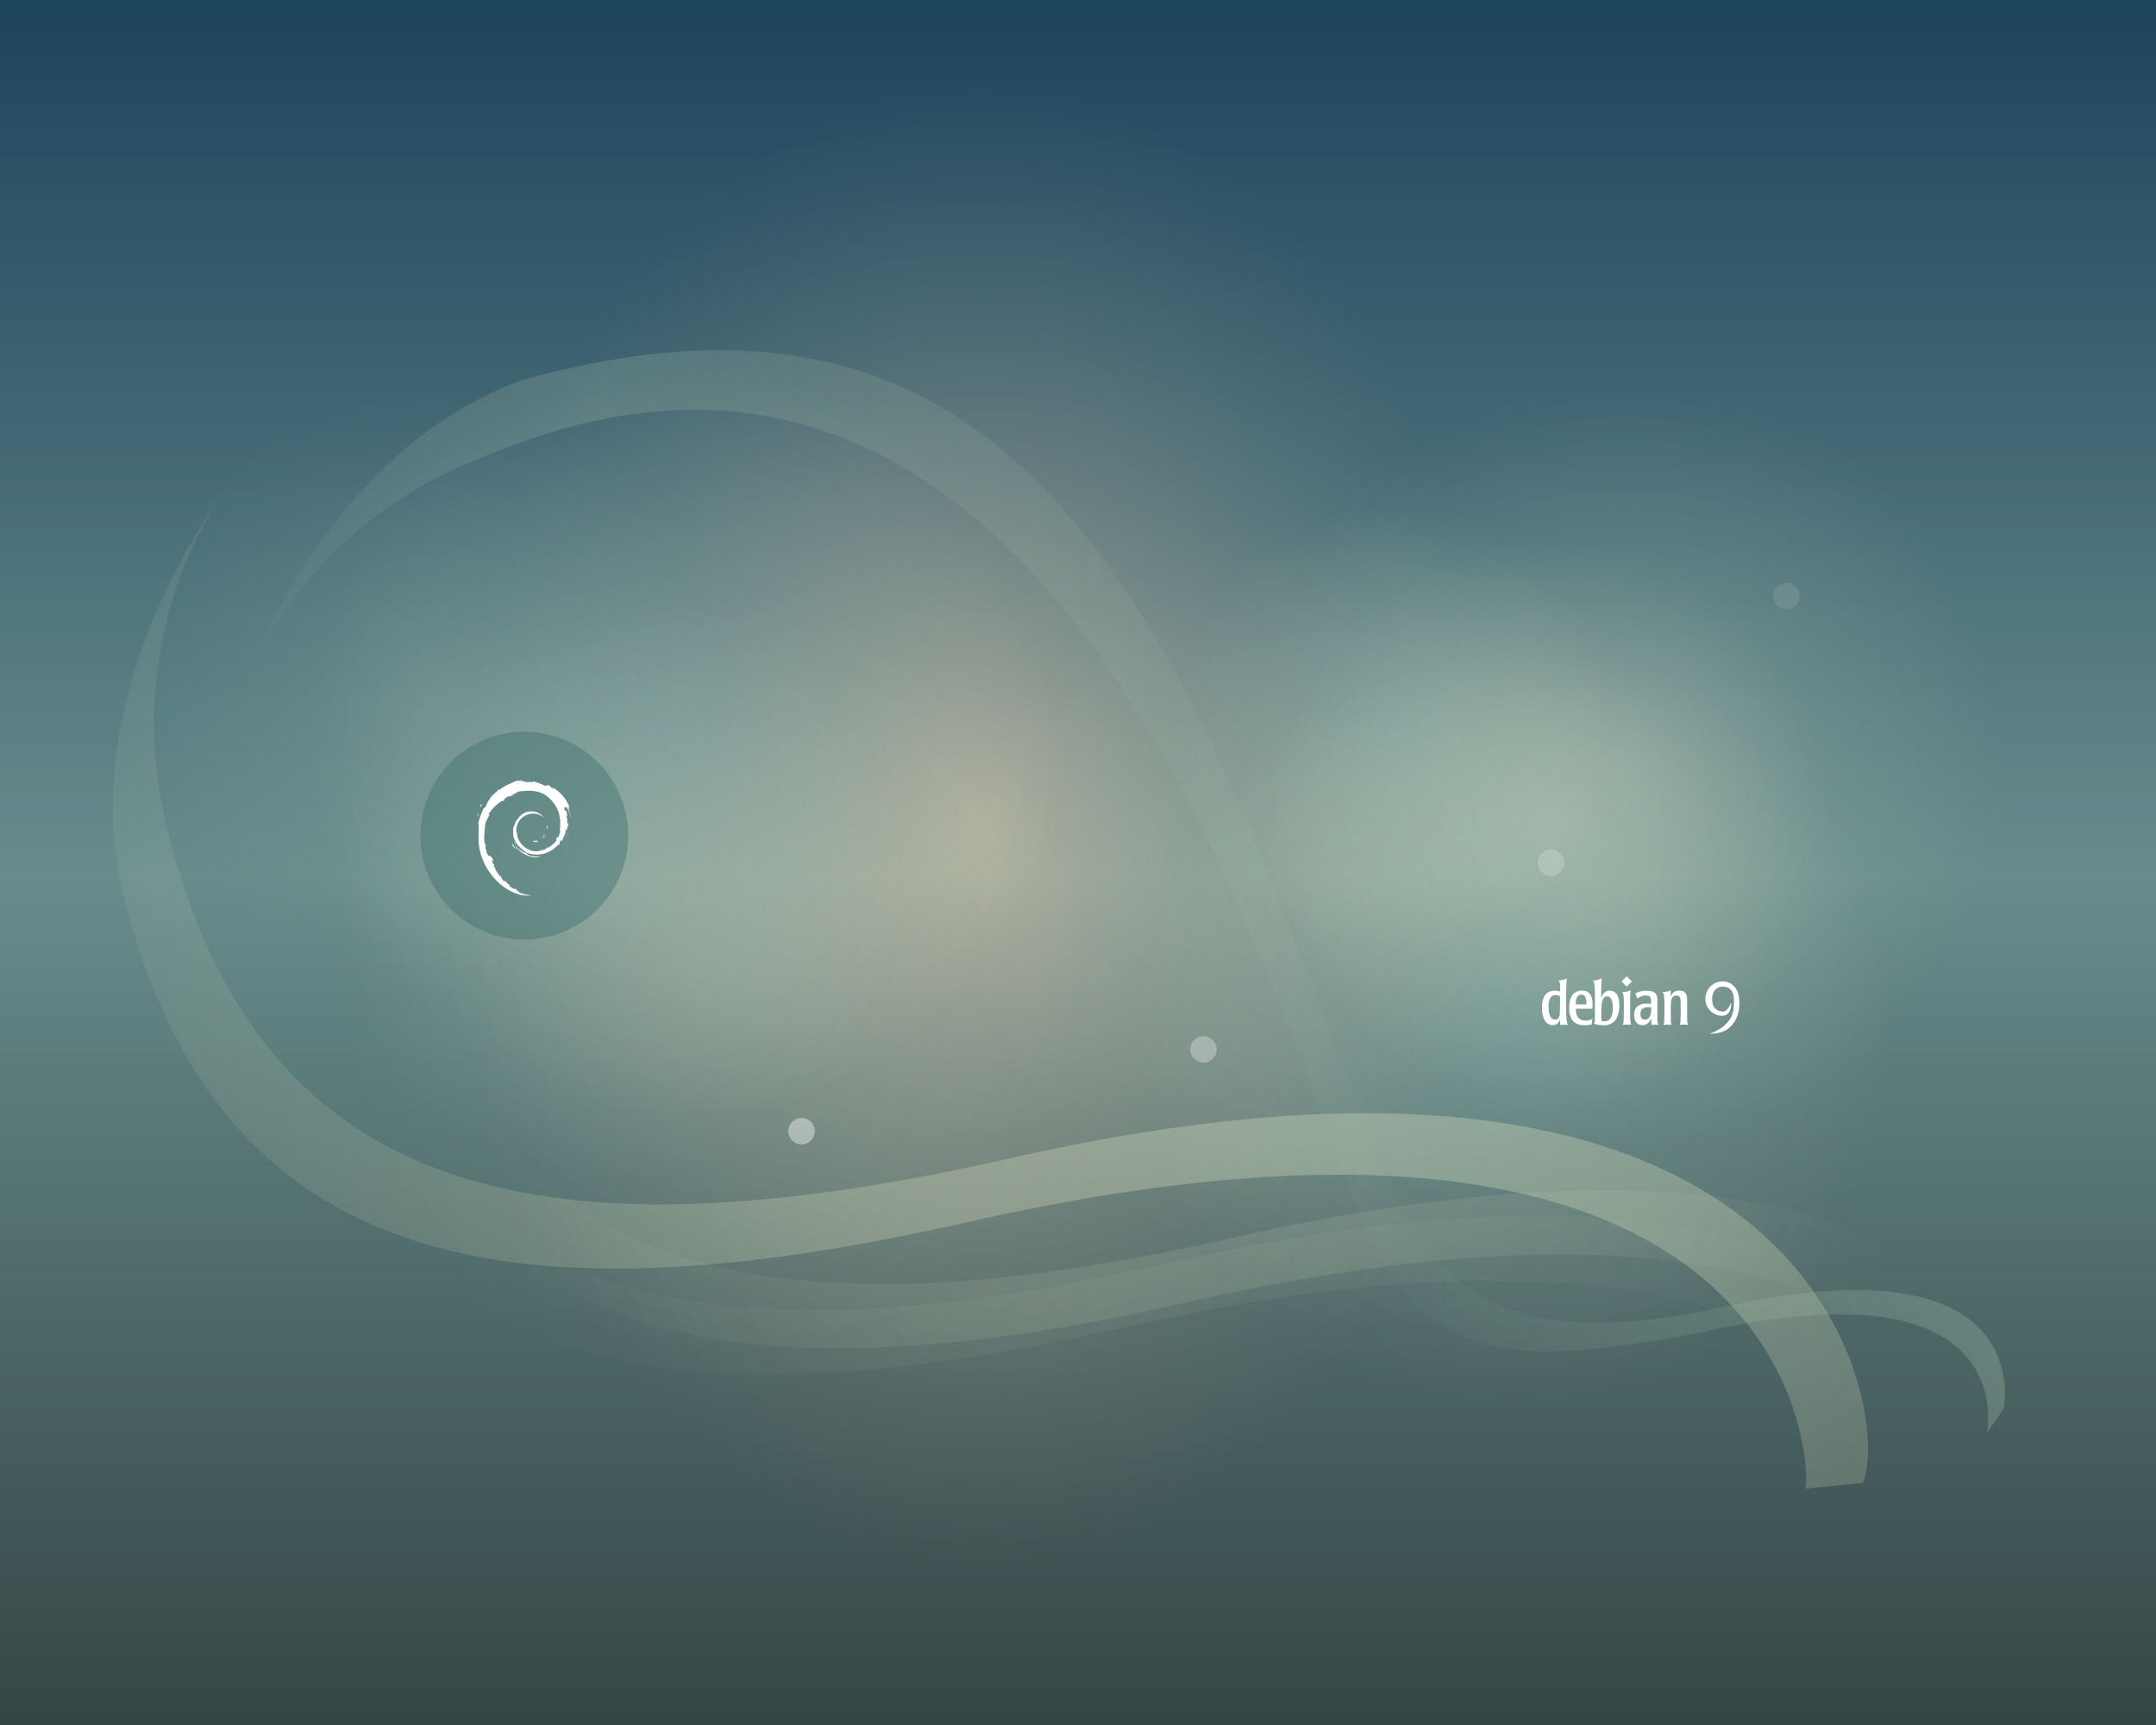
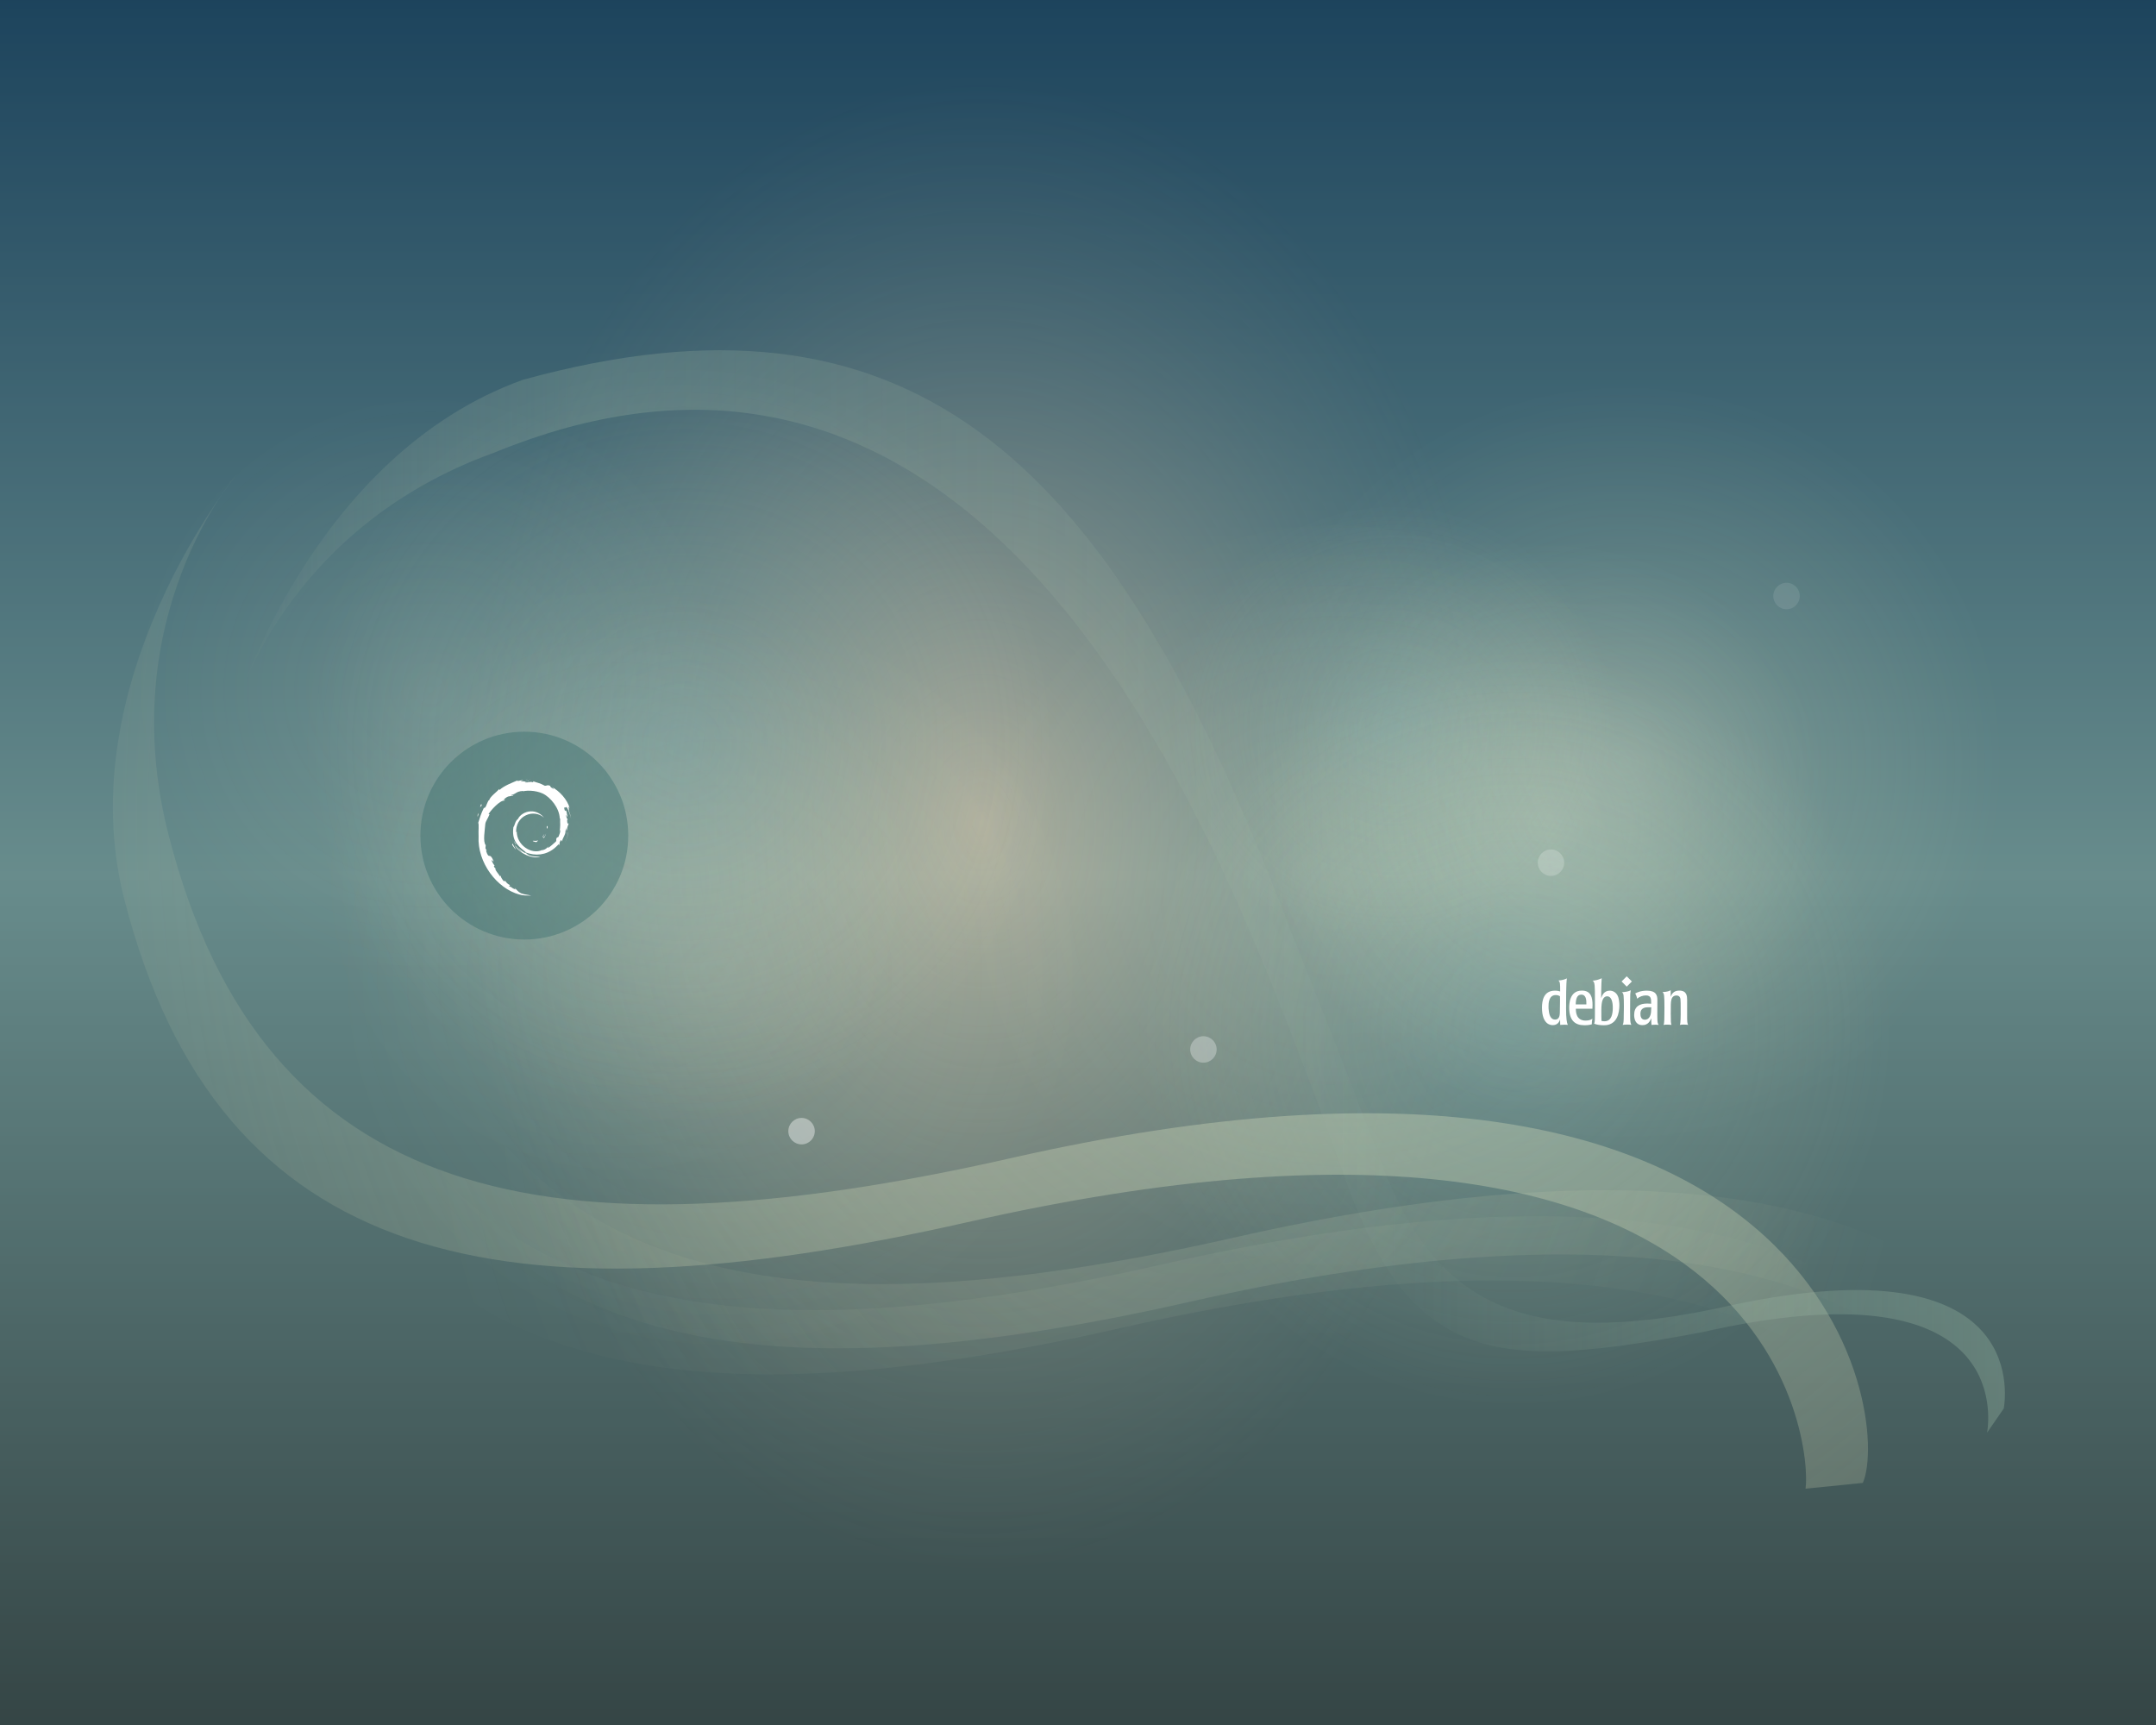
<svg xmlns="http://www.w3.org/2000/svg" version="1.1" id="root" x="0px" y="0px" width="1280px" height="1024px" viewBox="0 0 1280 1024" enable-background="new 0 0 1280 1024" xml:space="preserve">
  <defs id="defs188" />
  <g id="background">
    <g id="background_1_">
      <linearGradient id="SVGID_1_" gradientUnits="userSpaceOnUse" x1="-1092.074" y1="-4116.102" x2="-1092.074" y2="-3077.232" gradientTransform="matrix(1 0 0 1 1735.078 4114.278)">
        <stop offset="0" style="stop-color:#133356" id="stop6" />
        <stop offset="0.502" style="stop-color:#7C9999" id="stop8" />
        <stop offset="1" style="stop-color:#333333" id="stop10" />
      </linearGradient>
      <rect x="-2.713" y="-4.328" fill="url(#SVGID_1_)" width="1291.435" height="1040.815" id="rect12" />
    </g>
    <g id="Layer_4">
      <radialGradient id="SVGID_2_" cx="-822.219" cy="-3050.502" r="580.923" gradientTransform="matrix(1.0845 0 0 1.5614 1474.369 5251.749)" gradientUnits="userSpaceOnUse">
        <stop offset="0" style="stop-color:#E4C8A5;stop-opacity:0.5" id="stop16" />
        <stop offset="0.143" style="stop-color:#AEAB93;stop-opacity:0.437" id="stop18" />
        <stop offset="0.38" style="stop-color:#587E77;stop-opacity:0.333" id="stop20" />
        <stop offset="0.488" style="stop-color:#366C6C;stop-opacity:0.286" id="stop22" />
      </radialGradient>
      <rect x="-2.713" y="-3.678" fill="url(#SVGID_2_)" width="1291.435" height="1039.841" id="rect24" />
    </g>
  </g>
  <g id="glows">
    <radialGradient id="SVGID_3_" cx="-814.894" cy="-3624.531" r="167.324" gradientTransform="matrix(1 0 0 1 1735.078 4114.278)" gradientUnits="userSpaceOnUse">
      <stop offset="0" style="stop-color:#FFFCDD" id="stop28" />
      <stop offset="1" style="stop-color:#FEF9C8;stop-opacity:0" id="stop30" />
    </radialGradient>
    <path opacity="0.2" fill="url(#SVGID_3_)" enable-background="new    " d="M920.181,322.426c92.412,0,167.33,74.917,167.33,167.329   c0,92.405-74.918,167.315-167.33,167.315c-92.405,0-167.322-74.911-167.322-167.312   C752.854,397.342,827.771,322.426,920.181,322.426z" id="path32" />
    <radialGradient id="SVGID_4_" cx="-907.822" cy="-3682.109" r="132.441" gradientTransform="matrix(1 0 0 1 1735.078 4114.278)" gradientUnits="userSpaceOnUse">
      <stop offset="0" style="stop-color:#99CCCC" id="stop35" />
      <stop offset="1" style="stop-color:#FEF9C8;stop-opacity:0" id="stop37" />
    </radialGradient>
    <path opacity="0.2" fill="url(#SVGID_4_)" enable-background="new    " d="M827.255,299.728   c73.143,0,132.441,59.296,132.441,132.445c0,73.147-59.3,132.437-132.441,132.437c-73.143,0-132.438-59.29-132.438-132.437   C694.815,359.023,754.112,299.728,827.255,299.728z" id="path39" />
    <radialGradient id="SVGID_5_" cx="-1479.487" cy="-3704.885" r="175.592" gradientTransform="matrix(1 0 0 1 1735.078 4114.278)" gradientUnits="userSpaceOnUse">
      <stop offset="0" style="stop-color:#FFFCDD" id="stop42" />
      <stop offset="1" style="stop-color:#FEF9C8;stop-opacity:0" id="stop44" />
    </radialGradient>
    <circle opacity="0.1" fill="url(#SVGID_5_)" enable-background="new    " cx="255.59" cy="409.394" r="175.592" id="circle46" />
    <radialGradient id="SVGID_6_" cx="-1366.821" cy="-3591.592" r="175.59" gradientTransform="matrix(1 0 0 1 1735.078 4114.278)" gradientUnits="userSpaceOnUse">
      <stop offset="0" style="stop-color:#FFFCDD" id="stop49" />
      <stop offset="1" style="stop-color:#FEF9C8;stop-opacity:0" id="stop51" />
    </radialGradient>
    <path opacity="0.1" fill="url(#SVGID_6_)" enable-background="new    " d="M368.257,347.098   c96.978,0,175.592,78.615,175.592,175.592c0,96.972-78.614,175.586-175.592,175.586c-96.977,0-175.592-78.614-175.592-175.586   C192.665,425.712,271.281,347.098,368.257,347.098z" id="path53" />
    <radialGradient id="SVGID_7_" cx="-1309.093" cy="-3535.96" r="224.629" gradientTransform="matrix(1 0 0 1 1735.078 4114.278)" gradientUnits="userSpaceOnUse">
      <stop offset="0" style="stop-color:#FFFCDD" id="stop56" />
      <stop offset="1" style="stop-color:#FEF9C8;stop-opacity:0" id="stop58" />
    </radialGradient>
    <path opacity="0.1" fill="url(#SVGID_7_)" enable-background="new    " d="M425.991,353.691   c124.057,0,224.625,100.573,224.625,224.627c0,124.055-100.569,224.628-224.625,224.628   c-124.063,0-224.636-100.572-224.636-224.628C201.355,454.263,301.927,353.691,425.991,353.691z" id="path60" />
    <radialGradient id="SVGID_8_" cx="-942.637" cy="-3582.568" r="224.627" gradientTransform="matrix(1 0 0 1 1735.078 4114.278)" gradientUnits="userSpaceOnUse">
      <stop offset="0" style="stop-color:#FFFCDD" id="stop63" />
      <stop offset="1" style="stop-color:#FEF9C8;stop-opacity:0" id="stop65" />
    </radialGradient>
    <path opacity="0.1" fill="url(#SVGID_8_)" enable-background="new    " d="M792.439,307.086   c124.059,0,224.631,100.57,224.631,224.633c0,124.054-100.572,224.616-224.631,224.616c-124.056,0-224.626-100.565-224.626-224.615   C567.812,407.658,668.384,307.086,792.439,307.086z" id="path67" />
    <radialGradient id="SVGID_9_" cx="-1330.159" cy="-3672.457" r="224.629" gradientTransform="matrix(1 0 0 1 1735.078 4114.278)" gradientUnits="userSpaceOnUse">
      <stop offset="0" style="stop-color:#99CCCC" id="stop70" />
      <stop offset="1" style="stop-color:#FEF9C8;stop-opacity:0" id="stop72" />
    </radialGradient>
    <path opacity="0.2" fill="url(#SVGID_9_)" enable-background="new    " d="M404.927,217.193   c124.063,0,224.621,100.573,224.621,224.636c0,124.057-100.559,224.622-224.622,224.622   c-124.063,0-224.636-100.564-224.636-224.623C180.292,317.765,280.865,217.193,404.927,217.193z" id="path74" />
    <radialGradient id="SVGID_10_" cx="-770.249" cy="-3661.672" r="224.628" gradientTransform="matrix(1 0 0 1 1735.078 4114.278)" gradientUnits="userSpaceOnUse">
      <stop offset="0" style="stop-color:#FFFCDD" id="stop77" />
      <stop offset="1" style="stop-color:#FEF9C8;stop-opacity:0" id="stop79" />
    </radialGradient>
    <path opacity="0.2" fill="url(#SVGID_10_)" enable-background="new    " d="M964.827,227.978   c124.063,0,224.63,100.572,224.63,224.634c0,124.06-100.567,224.624-224.63,224.624c-124.061,0-224.626-100.563-224.626-224.624   C740.201,328.55,840.767,227.978,964.827,227.978z" id="path81" />
    <radialGradient id="SVGID_11_" cx="-836.065" cy="-3503.459" r="224.629" gradientTransform="matrix(1 0 0 1 1735.078 4114.278)" gradientUnits="userSpaceOnUse">
      <stop offset="0" style="stop-color:#99CCCC" id="stop84" />
      <stop offset="1" style="stop-color:#FEF9C8;stop-opacity:0" id="stop86" />
    </radialGradient>
    <path opacity="0.2" fill="url(#SVGID_11_)" enable-background="new    " d="M899.004,386.193   c124.068,0,224.641,100.572,224.641,224.623c0,124.056-100.571,224.631-224.641,224.631   c-124.053,0-224.622-100.575-224.622-224.631C674.38,486.764,774.95,386.193,899.004,386.193z" id="path88" />
  </g>
  <g id="octopus_1_">
    <radialGradient id="SVGID_12_" cx="20180.352" cy="4543.943" r="422.207" gradientTransform="matrix(-1 0 0 -1 20854.363 5189.617)" gradientUnits="userSpaceOnUse">
      <stop offset="0" style="stop-color:#BCCCB3" id="stop92" />
      <stop offset="1" style="stop-color:#FEF9C8;stop-opacity:0" id="stop94" />
    </radialGradient>
    <path opacity="0.1" fill="url(#SVGID_12_)" enable-background="new    " d="M231.471,344.839c0,0-99.625,122.098-66.468,251.693   c56.049,219.073,225.749,254.094,500.625,191.769c484.379-109.83,501.117,135.435,497.523,158.207l26.296-38.127   c3.596-22.77-13.146-268.028-497.524-158.207c-274.876,62.327-444.578,27.309-500.624-191.761   C158.144,428.814,231.471,344.839,231.471,344.839" id="path96" />
    <radialGradient id="SVGID_13_" cx="20054.771" cy="4704.263" r="846.149" gradientTransform="matrix(-1 0 0 -1 20854.363 5189.617)" gradientUnits="userSpaceOnUse">
      <stop offset="0" style="stop-color:#BCCCB3" id="stop99" />
      <stop offset="1" style="stop-color:#FEF9C8;stop-opacity:0" id="stop101" />
    </radialGradient>
    <path opacity="0.5" fill="url(#SVGID_13_)" enable-background="new    " d="M140.251,282.044c0,0-99.624,122.103-66.469,251.703   c56.046,219.064,225.748,254.086,500.626,191.759c484.375-109.824,501.12,135.441,497.522,158.213l34.013-3.437   c16.877-38.521-20.864-302.723-505.244-192.898c-274.877,62.323-444.576,27.307-500.623-191.758   C66.924,366.02,140.251,282.044,140.251,282.044" id="path103" />
    <radialGradient id="SVGID_14_" cx="20139.898" cy="4559.405" r="422.208" gradientTransform="matrix(-1 0 0 -1 20854.363 5189.617)" gradientUnits="userSpaceOnUse">
      <stop offset="0" style="stop-color:#BCCCB3" id="stop106" />
      <stop offset="1" style="stop-color:#FEF9C8;stop-opacity:0" id="stop108" />
    </radialGradient>
    <path opacity="0.2" fill="url(#SVGID_14_)" enable-background="new    " d="M271.922,329.377c0,0-99.628,122.103-66.47,251.696   C261.5,800.146,431.2,835.164,706.075,772.84c484.379-109.829,501.12,135.432,497.527,158.207l26.296-38.114   c3.597-22.772-13.147-268.041-497.525-158.215c-274.875,62.329-444.577,27.305-500.624-191.76   C198.594,413.353,271.922,329.377,271.922,329.377" id="path110" />
    <linearGradient id="SVGID_15_" gradientUnits="userSpaceOnUse" x1="19664.062" y1="4660.435" x2="20714.949" y2="4660.435" gradientTransform="matrix(-1 0 0 -1 20854.363 5189.617)">
      <stop offset="0" style="stop-color:#ABCCB3;stop-opacity:0.7" id="stop113" />
      <stop offset="0.33" style="stop-color:#B4CFB5;stop-opacity:0.05" id="stop115" />
      <stop offset="0.803" style="stop-color:#C1D4B7;stop-opacity:0.5" id="stop117" />
      <stop offset="1" style="stop-color:#FEF9C8;stop-opacity:0" id="stop119" />
    </linearGradient>
    <path opacity="0.4" fill="url(#SVGID_15_)" enable-background="new    " d="M139.415,421.625c0,0,28.399-107.808,154.297-153.041   c234.333-95.87,369.836,97.773,451.196,291.011c7.188,17.076,25.169,60.222,54.828,142.913   c39.18,109.229,92.584,110.558,210.988,88.28c182.646-41.413,170.373,51.073,169.007,59.66l9.915-14.372   c1.364-8.586,13.632-101.073-169.01-59.662c-112.972,24.163-167.926-0.733-199.611-83.799   c-31.691-83.058-33.646-86.171-63.535-162.685c-102.563-262.546-220.215-366.75-446.965-304.504   C184.629,270.666,139.415,421.625,139.415,421.625" id="path121" />
  </g>
  <g id="rounds">
    <path fill="none" stroke="#FFFFFF" stroke-width="2" stroke-miterlimit="10" d="M756.161,599.892" id="path124" />
    <circle opacity="0.3" fill="#FFFFFF" enable-background="new    " cx="714.464" cy="622.979" r="7.854" id="circle126" />
    <path opacity="0.2" fill="#FFFFFF" enable-background="new    " d="M920.794,504.259c4.344,0,7.856,3.518,7.856,7.854   c0,4.34-3.519,7.855-7.856,7.855c-4.335,0-7.853-3.518-7.853-7.855C912.942,507.778,916.459,504.259,920.794,504.259z" id="path128" />
    <circle opacity="0.1" fill="#FFFFFF" enable-background="new    " cx="1060.651" cy="353.81" r="7.855" id="circle130" />
    <circle opacity="0.4" fill="#FFFFFF" enable-background="new    " cx="475.876" cy="671.481" r="7.856" id="circle132" />
  </g>
  <g id="logoGroup_1_" transform="matrix(0.7,0,0,0.7,93.3873,148.8132)">
    <path enable-background="new    " d="m 311.289,407.915 c 48.675,0 88.133,39.458 88.133,88.133 0,48.669 -39.458,88.125 -88.133,88.125 -48.672,0 -88.129,-39.455 -88.129,-88.125 0.002,-48.675 39.458,-88.133 88.129,-88.133 z" id="path135" style="opacity:0.4;fill:#366c6c" />
    <g id="logo_1_" enable-background="new    ">
      <path d="m 319.037,500.404 c -1.635,0.021 0.31,0.837 2.444,1.17 0.592,-0.462 1.125,-0.929 1.6,-1.38 -1.329,0.326 -2.681,0.334 -4.044,0.21" id="path138" style="fill:#ffffff" />
      <path d="m 327.815,498.216 c 0.98,-1.348 1.686,-2.816 1.936,-4.341 -0.22,1.086 -0.806,2.02 -1.36,3.01 -3.059,1.93 -0.287,-1.141 -0.007,-2.313 -3.283,4.144 -0.453,2.487 -0.569,3.644" id="path140" style="fill:#ffffff" />
      <path d="m 331.058,489.779 c 0.199,-2.944 -0.579,-2.011 -0.839,-0.89 0.303,0.162 0.544,2.078 0.839,0.89" id="path142" style="fill:#ffffff" />
      <path d="m 312.829,449.511 c 0.876,0.159 1.888,0.274 1.744,0.484 0.956,-0.212 1.173,-0.399 -1.744,-0.484" id="path144" style="fill:#ffffff" />
      <path d="m 314.574,449.996 -0.612,0.132 0.573,-0.058 0.039,-0.074" id="path146" style="fill:#ffffff" />
      <path d="m 341.801,490.898 c 0.093,2.643 -0.773,3.931 -1.561,6.205 l -1.412,0.707 c -1.161,2.25 0.112,1.432 -0.712,3.213 -1.813,1.608 -5.481,5.028 -6.654,5.336 -0.862,-0.021 0.583,-1.014 0.77,-1.403 -2.418,1.661 -1.938,2.488 -5.641,3.506 l -0.11,-0.241 c -9.12,4.292 -21.786,-4.208 -21.624,-15.813 -0.096,0.736 -0.276,0.55 -0.479,0.846 -0.469,-5.969 2.76,-11.963 8.203,-14.416 5.33,-2.633 11.572,-1.559 15.375,2.006 -2.091,-2.746 -6.264,-5.658 -11.199,-5.386 -4.836,0.085 -9.375,3.159 -10.877,6.499 -2.484,1.559 -2.768,6.019 -3.849,6.833 -1.461,10.686 2.735,15.298 9.821,20.732 1.111,0.757 0.312,0.866 0.462,1.437 -2.361,-1.101 -4.508,-2.766 -6.279,-4.804 0.938,1.375 1.961,2.711 3.267,3.76 -2.221,-0.748 -5.186,-5.381 -6.053,-5.566 3.827,6.855 15.521,12.022 21.652,9.452 -2.836,0.109 -6.438,0.062 -9.625,-1.118 -1.335,-0.688 -3.158,-2.111 -2.833,-2.377 8.358,3.123 16.991,2.36 24.228,-3.436 1.844,-1.432 3.854,-3.871 4.436,-3.906 -0.874,1.314 0.15,0.635 -0.521,1.793 1.833,-2.959 -0.797,-1.204 1.892,-5.107 l 0.991,1.369 c -0.374,-2.459 3.053,-5.436 2.704,-9.32 0.788,-1.187 0.876,1.279 0.037,4.007 1.157,-3.028 0.313,-3.508 0.604,-6.017 0.313,0.839 0.739,1.732 0.96,2.622 -0.753,-2.933 0.768,-4.932 1.147,-6.63 -0.374,-0.167 -1.161,1.291 -1.341,-2.163 0.024,-1.502 0.418,-0.786 0.569,-1.158 -0.294,-0.168 -1.067,-1.321 -1.537,-3.532 0.34,-0.516 0.913,1.344 1.372,1.419 -0.295,-1.754 -0.811,-3.094 -0.834,-4.44 -1.36,-2.834 -0.482,0.382 -1.582,-1.213 -1.446,-4.508 1.196,-1.043 1.38,-3.09 2.183,3.171 3.432,8.082 4.005,10.122 -0.436,-2.481 -1.136,-4.881 -2.007,-7.213 0.662,0.286 -1.076,-5.109 0.859,-1.537 -2.06,-7.605 -8.846,-14.713 -15.079,-18.043 0.763,0.695 1.728,1.571 1.387,1.71 -3.108,-1.843 -2.562,-1.991 -3.005,-2.77 -2.529,-1.033 -2.691,0.084 -4.36,0.004 -4.761,-2.529 -5.681,-2.26 -10.059,-3.841 l 0.195,0.938 c -3.154,-1.055 -3.675,0.393 -7.083,10e-4 -0.208,-0.161 1.096,-0.587 2.162,-0.741 -3.05,0.403 -2.908,-0.602 -5.891,0.112 0.736,-0.512 1.511,-0.86 2.298,-1.295 -2.486,0.155 -5.938,1.445 -4.873,0.263 -4.059,1.812 -11.261,4.357 -15.306,8.146 l -0.126,-0.847 c -1.857,2.225 -8.078,6.64 -8.577,9.526 l -0.493,0.11 c -0.962,1.635 -1.585,3.483 -2.354,5.158 -1.264,2.148 -1.848,0.826 -1.667,1.16 -2.481,5.032 -3.714,9.253 -4.777,12.723 0.761,1.134 0.017,6.822 0.303,11.375 -1.242,22.487 15.786,44.331 34.401,49.367 2.728,0.98 6.781,0.938 10.237,1.033 -4.074,-1.161 -4.601,-0.609 -8.567,-2 -2.86,-1.347 -3.486,-2.882 -5.515,-4.644 l 0.801,1.413 c -3.972,-1.408 -2.309,-1.742 -5.545,-2.76 l 0.861,-1.112 c -1.285,-0.099 -3.408,-2.171 -3.99,-3.323 l -1.412,0.062 c -1.691,-2.087 -2.598,-3.595 -2.527,-4.758 l -0.462,0.809 c -0.51,-0.889 -6.229,-7.832 -3.261,-6.217 -0.553,-0.504 -1.287,-0.814 -2.084,-2.26 l 0.61,-0.684 c -1.432,-1.839 -2.635,-4.19 -2.534,-4.98 0.762,1.031 1.288,1.219 1.813,1.396 -3.614,-8.937 -3.813,-0.488 -6.534,-9.096 l 0.577,-0.046 c -0.437,-0.669 -0.709,-1.39 -1.063,-2.104 l 0.254,-2.504 c -2.592,-2.998 -0.728,-12.747 -0.354,-18.094 0.264,-2.178 2.16,-4.489 3.61,-8.127 l -0.884,-0.153 c 1.685,-2.941 9.637,-11.824 13.319,-11.372 1.786,-2.236 -0.355,-0.013 -0.706,-0.572 3.919,-4.056 5.153,-2.855 7.796,-3.594 2.854,-1.685 -2.445,0.663 -1.092,-0.639 4.931,-1.261 3.49,-2.86 9.925,-3.504 0.681,0.386 -1.572,0.59 -2.134,1.09 4.107,-2.009 12.997,-1.556 18.77,1.112 6.7,3.135 14.224,12.388 14.523,21.097 l 0.334,0.087 c -0.168,3.459 0.536,7.466 -0.687,11.146 l 0.821,-1.736" id="path148" style="fill:#ffffff" />
      <path d="m 301.178,502.649 -0.229,1.145 c 1.074,1.463 1.927,3.045 3.299,4.184 -0.989,-1.926 -1.718,-2.721 -3.07,-5.329" id="path150" style="fill:#ffffff" />
      <path d="m 303.716,502.551 c -0.564,-0.633 -0.908,-1.385 -1.285,-2.138 0.362,1.33 1.102,2.464 1.787,3.631 l -0.502,-1.493" id="path152" style="fill:#ffffff" />
      <path d="m 348.703,492.773 -0.24,0.604 c -0.434,3.131 -1.392,6.229 -2.854,9.097 1.611,-3.029 2.649,-6.34 3.094,-9.701" id="path154" style="fill:#ffffff" />
      <path d="m 313.154,448.723 c 1.109,-0.407 2.718,-0.221 3.894,-0.488 -1.532,0.132 -3.053,0.209 -4.556,0.394 l 0.662,0.094" id="path156" style="fill:#ffffff" />
      <path d="m 274.319,469.377 c 0.255,2.359 -1.776,3.274 0.448,1.715 1.192,-2.684 -0.463,-0.738 -0.448,-1.715" id="path158" style="fill:#ffffff" />
      <path d="m 271.705,480.298 c 0.511,-1.573 0.61,-2.516 0.804,-3.429 -1.42,1.813 -0.655,2.198 -0.804,3.429" id="path160" style="fill:#ffffff" />
    </g>
  </g>
-   <g id="debian_1_" transform="matrix(0.56,0,0,0.56,428.5882,262.5056)">
-     <g id="g163">
-       <path d="m 888.549,591.532 c -0.061,0.067 -0.061,10.688 -0.196,13.461 -0.128,2.242 -0.329,7.058 -5.082,7.058 -4.881,0 -6.069,-5.609 -6.466,-8.049 -0.457,-2.703 -0.457,-4.95 -0.457,-5.935 0,-3.168 0.196,-12.011 7.652,-12.011 2.248,0 3.501,0.662 4.487,1.187 l 0.062,4.289 z m -19.131,7.786 c 0,18.608 9.898,18.608 11.349,18.608 4.094,0 6.734,-2.246 7.854,-6.136 l 0.129,5.869 c 1.255,-0.067 2.516,-0.195 4.554,-0.195 0.729,0 1.32,0 1.853,0.063 0.525,0 1.055,0.064 1.65,0.133 -1.056,-2.108 -1.85,-6.857 -1.85,-17.156 0,-10.024 0,-26.981 0.862,-32.129 -2.376,1.123 -4.426,1.847 -8.91,2.245 1.782,1.91 1.782,2.903 1.782,11.604 -1.251,-0.393 -2.839,-0.854 -5.543,-0.854 -11.819,0 -13.73,10.292 -13.73,17.948" id="path165" style="fill:#ffffff" />
-       <path d="m 905.202,595.951 c 0.064,-5.477 1.188,-10.356 5.872,-10.356 5.149,0 5.542,5.674 5.41,10.356 l -11.282,0 z m 17.815,0.661 c 0,-7.721 -1.516,-15.309 -11.278,-15.309 -13.463,0 -13.463,14.914 -13.463,18.08 0,13.395 6.007,18.672 16.097,18.672 4.488,0 6.668,-0.655 7.855,-0.991 -0.063,-2.376 0.266,-3.891 0.658,-5.932 -1.386,0.856 -3.168,1.979 -7.13,1.979 -10.297,0 -10.427,-9.373 -10.427,-12.606 l 17.555,0 0.133,-3.893" id="path167" style="fill:#ffffff" />
-       <path d="m 944.486,599.449 c 0,6.136 -1.124,14.385 -8.775,14.385 -1.056,0 -2.376,-0.201 -3.231,-0.396 -0.141,-2.377 -0.141,-6.466 -0.141,-11.217 0,-5.678 0.596,-8.642 1.062,-10.094 1.384,-4.686 4.485,-4.75 5.083,-4.75 5.01,-10e-4 6.002,6.926 6.002,12.072 z m -18.94,7.194 c 0,4.88 0,7.654 -0.794,9.766 2.71,1.057 6.071,1.649 10.102,1.649 2.567,0 10.027,0 14.057,-8.247 1.911,-3.825 2.569,-8.975 2.569,-12.867 0,-2.376 -0.266,-7.587 -2.18,-10.888 -1.845,-3.099 -4.817,-4.682 -7.979,-4.682 -6.335,0 -8.185,5.278 -9.175,7.983 0,-3.362 0.066,-15.107 0.592,-21.114 -4.292,1.981 -6.934,2.308 -9.77,2.572 2.576,1.055 2.576,5.411 2.576,19.598 l 0,16.23" id="path169" style="fill:#ffffff" />
-       <path d="m 964.165,617.659 c -1.318,-0.197 -2.247,-0.33 -4.16,-0.33 -2.104,0 -3.561,0.134 -5.079,0.33 0.662,-1.251 0.926,-1.845 1.124,-6.134 0.264,-5.869 0.329,-21.577 -0.132,-24.878 -0.331,-2.511 -0.924,-2.905 -1.847,-3.563 5.409,-0.529 6.925,-0.927 9.436,-2.111 -0.526,2.904 -0.598,4.358 -0.598,8.775 -0.133,22.769 -0.198,25.207 1.256,27.911" id="path171" style="fill:#ffffff" />
-       <path d="m 985.298,598.983 c -0.135,4.158 -0.197,7.064 -1.322,9.374 -1.385,2.97 -3.696,3.824 -5.406,3.824 -3.965,0 -4.82,-3.294 -4.82,-6.528 0,-6.205 5.546,-6.667 8.05,-6.667 l 3.503,0 -0.005,-0.003 0,0 z m -18.151,8.121 c 0,4.154 1.253,8.31 4.953,10.096 1.651,0.727 3.298,0.727 3.824,0.727 6.069,0 8.115,-4.486 9.372,-7.26 -0.064,2.903 0,4.684 0.196,6.993 1.188,-0.065 2.377,-0.196 4.357,-0.196 1.119,0 2.176,0.131 3.298,0.196 -0.73,-1.118 -1.122,-1.778 -1.321,-4.354 -0.132,-2.505 -0.132,-5.016 -0.132,-8.515 l 0.065,-13.459 c 0,-5.019 -1.319,-9.965 -11.219,-9.965 -6.531,0 -10.359,1.98 -12.273,2.969 0.795,1.455 1.457,2.705 2.047,5.547 2.581,-2.249 5.941,-3.438 9.369,-3.438 5.48,0 5.48,3.636 5.48,8.777 -1.253,-0.063 -2.311,-0.196 -4.092,-0.196 -8.383,0.003 -13.924,3.231 -13.924,12.078" id="path173" style="fill:#ffffff" />
-       <path d="m 1023.306,611.127 c 0.068,2.242 0.068,4.616 0.99,6.531 -1.456,-0.136 -2.313,-0.33 -5.02,-0.33 -1.584,0 -2.438,0.138 -3.695,0.33 0.266,-0.856 0.4,-1.184 0.529,-2.307 0.197,-1.518 0.334,-6.603 0.334,-8.384 l 0,-7.127 c 0,-3.1 0,-7.592 -0.206,-9.171 -0.13,-1.121 -0.458,-4.157 -4.29,-4.157 -3.762,0 -5.016,2.77 -5.478,5.015 -0.527,2.311 -0.527,4.818 -0.527,14.58 0.065,8.449 0.065,9.238 0.724,11.549 -1.117,-0.134 -2.503,-0.264 -4.484,-0.264 -1.584,0 -2.642,0.063 -3.953,0.264 0.458,-1.056 0.725,-1.583 0.854,-5.275 0.136,-3.635 0.399,-21.447 -0.198,-25.666 -0.329,-2.577 -0.989,-3.17 -1.714,-3.832 5.346,-0.265 7.061,-1.117 8.71,-1.979 l 0,6.993 c 0.792,-2.044 2.439,-6.601 9.041,-6.601 8.249,0 8.316,6.006 8.381,9.964 l 0,19.867" id="path175" style="fill:#ffffff" />
-       <path d="m 964.722,571.637 -5.464,5.46 -5.46,-5.46 5.46,-5.461 5.464,5.461" id="path177" style="fill:#ffffff" />
-     </g>
-     <g id="_x39_">
-       <g id="g180">
-         <g id="g182">
-           <path d="m 1060.649,607.987 c -9.659,0.285 -18.051,-8.181 -18.051,-17.356 0,-10.161 7.354,-19.089 18.345,-19.089 10.989,0 17.767,8.927 17.767,22.644 0,11.824 -3.958,20.088 -9.255,25.217 -4.126,4.047 -9.836,6.527 -15.62,7.19 -2.644,0.407 -4.957,0.495 -6.691,0.407 0,0 24.682,-7.414 25.457,-27.714 0.171,-4.541 3.308,-22.617 -12.23,-22.203 -6.195,0.161 -10.581,5.453 -10.581,13.057 0,6.691 2.055,11.435 8.839,13.094 4.737,1.163 7.713,-0.677 11.227,-9.257 -0.01,-0.005 1.545,13.695 -9.207,14.01 z" id="path184" style="fill:#ffffff" />
-         </g>
-       </g>
-     </g>
+   <g id="g163" transform="matrix(0.56,0,0,0.56,428.5882,262.5056)">
+     <path style="fill:#ffffff" id="path165" d="m 888.549,591.532 c -0.061,0.067 -0.061,10.688 -0.196,13.461 -0.128,2.242 -0.329,7.058 -5.082,7.058 -4.881,0 -6.069,-5.609 -6.466,-8.049 -0.457,-2.703 -0.457,-4.95 -0.457,-5.935 0,-3.168 0.196,-12.011 7.652,-12.011 2.248,0 3.501,0.662 4.487,1.187 z m -19.131,7.786 c 0,18.608 9.898,18.608 11.349,18.608 4.094,0 6.734,-2.246 7.854,-6.136 l 0.129,5.869 c 1.255,-0.067 2.516,-0.195 4.554,-0.195 0.729,0 1.32,0 1.853,0.063 0.525,0 1.055,0.064 1.65,0.133 -1.056,-2.108 -1.85,-6.857 -1.85,-17.156 0,-10.024 0,-26.981 0.862,-32.129 -2.376,1.123 -4.426,1.847 -8.91,2.245 1.782,1.91 1.782,2.903 1.782,11.604 -1.251,-0.393 -2.839,-0.854 -5.543,-0.854 -11.819,0 -13.73,10.292 -13.73,17.948" />
+     <path style="fill:#ffffff" id="path167" d="m 905.202,595.951 c 0.064,-5.477 1.188,-10.356 5.872,-10.356 5.149,0 5.542,5.674 5.41,10.356 z m 17.815,0.661 c 0,-7.721 -1.516,-15.309 -11.278,-15.309 -13.463,0 -13.463,14.914 -13.463,18.08 0,13.395 6.007,18.672 16.097,18.672 4.488,0 6.668,-0.655 7.855,-0.991 -0.063,-2.376 0.266,-3.891 0.658,-5.932 -1.386,0.856 -3.168,1.979 -7.13,1.979 -10.297,0 -10.427,-9.373 -10.427,-12.606 h 17.555 l 0.133,-3.893" />
+     <path style="fill:#ffffff" id="path169" d="m 944.486,599.449 c 0,6.136 -1.124,14.385 -8.775,14.385 -1.056,0 -2.376,-0.201 -3.231,-0.396 -0.141,-2.377 -0.141,-6.466 -0.141,-11.217 0,-5.678 0.596,-8.642 1.062,-10.094 1.384,-4.686 4.485,-4.75 5.083,-4.75 5.01,-10e-4 6.002,6.926 6.002,12.072 z m -18.94,7.194 c 0,4.88 0,7.654 -0.794,9.766 2.71,1.057 6.071,1.649 10.102,1.649 2.567,0 10.027,0 14.057,-8.247 1.911,-3.825 2.569,-8.975 2.569,-12.867 0,-2.376 -0.266,-7.587 -2.18,-10.888 -1.845,-3.099 -4.817,-4.682 -7.979,-4.682 -6.335,0 -8.185,5.278 -9.175,7.983 0,-3.362 0.066,-15.107 0.592,-21.114 -4.292,1.981 -6.934,2.308 -9.77,2.572 2.576,1.055 2.576,5.411 2.576,19.598 v 16.23" />
+     <path style="fill:#ffffff" id="path171" d="m 964.165,617.659 c -1.318,-0.197 -2.247,-0.33 -4.16,-0.33 -2.104,0 -3.561,0.134 -5.079,0.33 0.662,-1.251 0.926,-1.845 1.124,-6.134 0.264,-5.869 0.329,-21.577 -0.132,-24.878 -0.331,-2.511 -0.924,-2.905 -1.847,-3.563 5.409,-0.529 6.925,-0.927 9.436,-2.111 -0.526,2.904 -0.598,4.358 -0.598,8.775 -0.133,22.769 -0.198,25.207 1.256,27.911" />
+     <path style="fill:#ffffff" id="path173" d="m 985.298,598.983 c -0.135,4.158 -0.197,7.064 -1.322,9.374 -1.385,2.97 -3.696,3.824 -5.406,3.824 -3.965,0 -4.82,-3.294 -4.82,-6.528 0,-6.205 5.546,-6.667 8.05,-6.667 h 3.503 z m -18.151,8.121 c 0,4.154 1.253,8.31 4.953,10.096 1.651,0.727 3.298,0.727 3.824,0.727 6.069,0 8.115,-4.486 9.372,-7.26 -0.064,2.903 0,4.684 0.196,6.993 1.188,-0.065 2.377,-0.196 4.357,-0.196 1.119,0 2.176,0.131 3.298,0.196 -0.73,-1.118 -1.122,-1.778 -1.321,-4.354 -0.132,-2.505 -0.132,-5.016 -0.132,-8.515 l 0.065,-13.459 c 0,-5.019 -1.319,-9.965 -11.219,-9.965 -6.531,0 -10.359,1.98 -12.273,2.969 0.795,1.455 1.457,2.705 2.047,5.547 2.581,-2.249 5.941,-3.438 9.369,-3.438 5.48,0 5.48,3.636 5.48,8.777 -1.253,-0.063 -2.311,-0.196 -4.092,-0.196 -8.383,0.003 -13.924,3.231 -13.924,12.078" />
+     <path style="fill:#ffffff" id="path175" d="m 1023.306,611.127 c 0.068,2.242 0.068,4.616 0.99,6.531 -1.456,-0.136 -2.313,-0.33 -5.02,-0.33 -1.584,0 -2.438,0.138 -3.695,0.33 0.266,-0.856 0.4,-1.184 0.529,-2.307 0.197,-1.518 0.334,-6.603 0.334,-8.384 v -7.127 c 0,-3.1 0,-7.592 -0.206,-9.171 -0.13,-1.121 -0.458,-4.157 -4.29,-4.157 -3.762,0 -5.016,2.77 -5.478,5.015 -0.527,2.311 -0.527,4.818 -0.527,14.58 0.065,8.449 0.065,9.238 0.724,11.549 -1.117,-0.134 -2.503,-0.264 -4.484,-0.264 -1.584,0 -2.642,0.063 -3.953,0.264 0.458,-1.056 0.725,-1.583 0.854,-5.275 0.136,-3.635 0.399,-21.447 -0.198,-25.666 -0.329,-2.577 -0.989,-3.17 -1.714,-3.832 5.346,-0.265 7.061,-1.117 8.71,-1.979 v 6.993 c 0.792,-2.044 2.439,-6.601 9.041,-6.601 8.249,0 8.316,6.006 8.381,9.964 v 19.867" />
+     <path style="fill:#ffffff" id="path177" d="m 964.722,571.637 -5.464,5.46 -5.46,-5.46 5.46,-5.461 5.464,5.461" />
  </g>
</svg>
